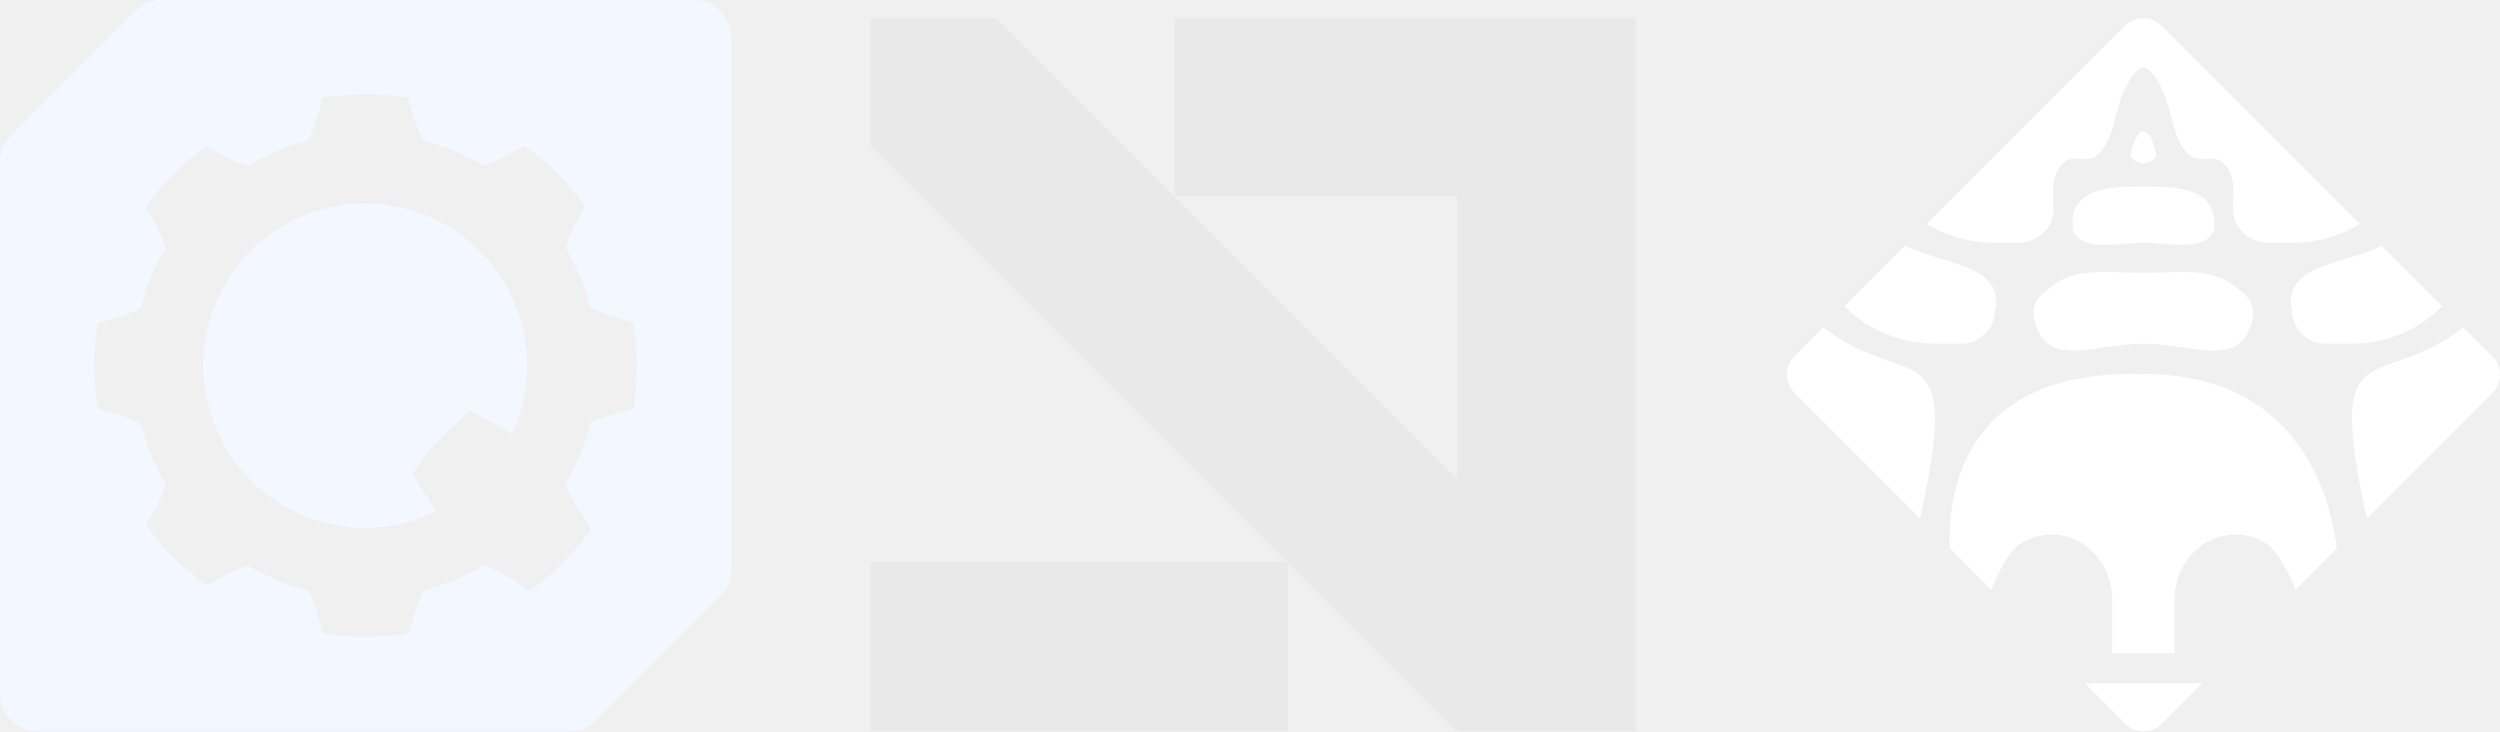
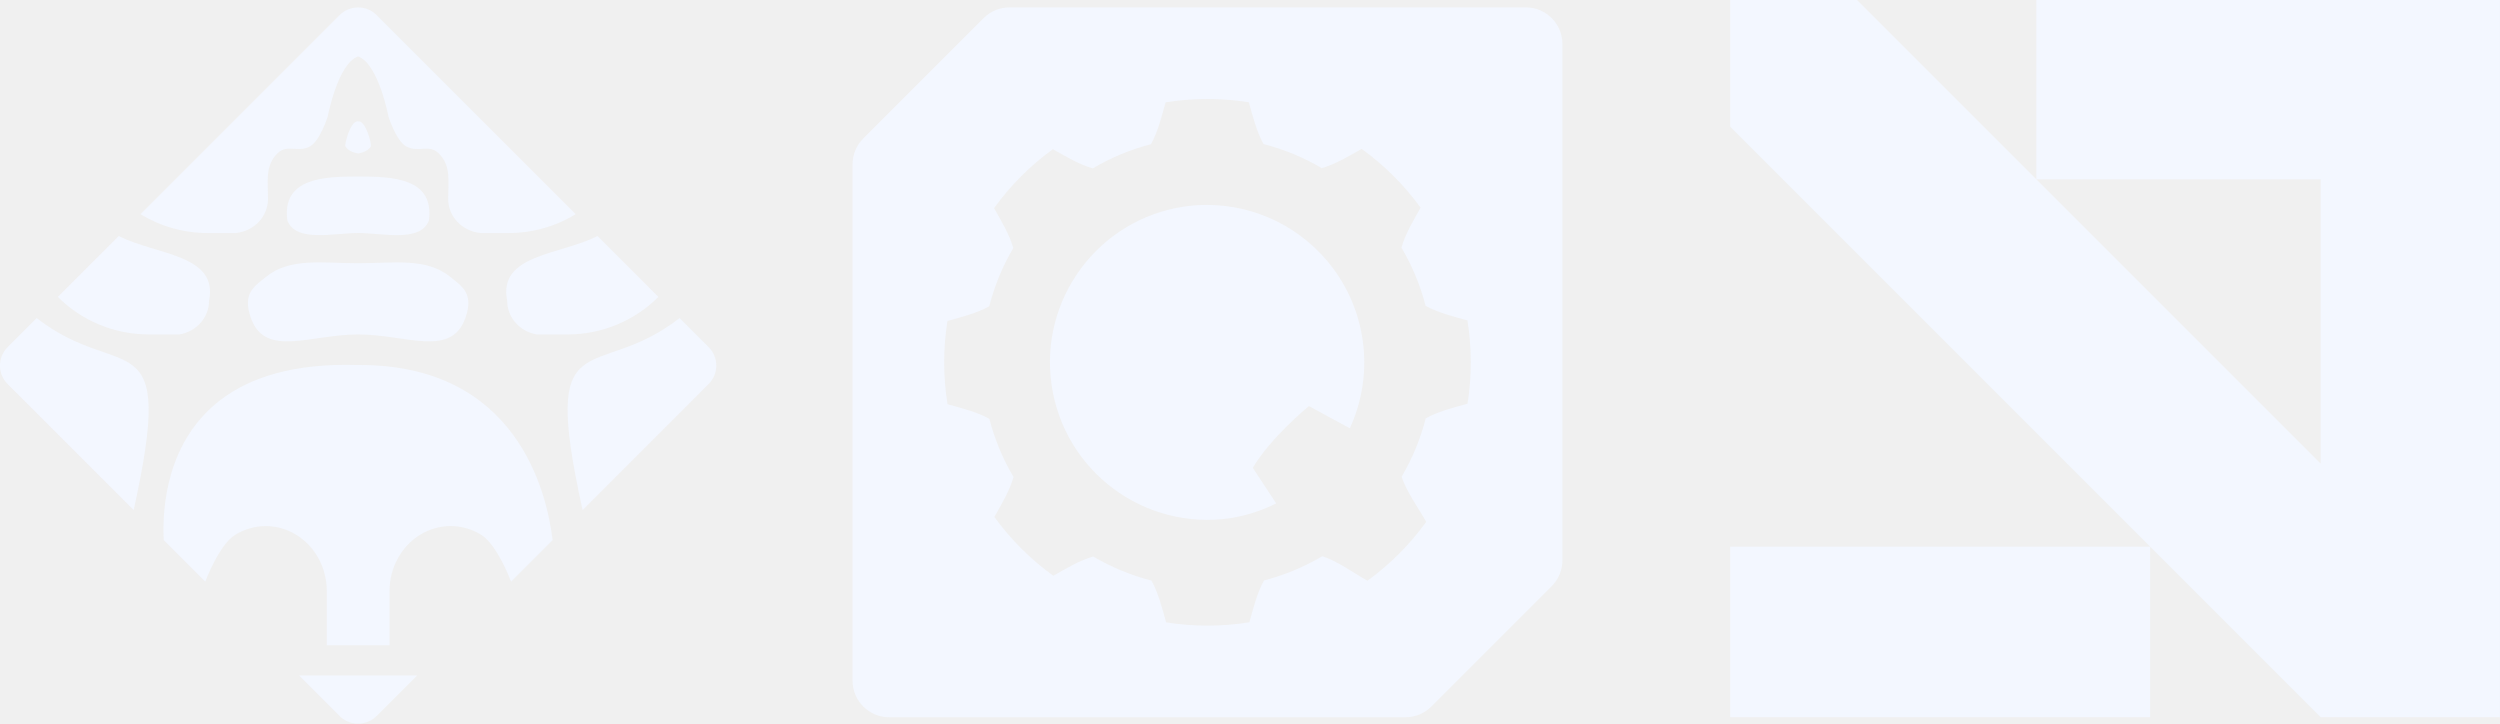
- <svg xmlns="http://www.w3.org/2000/svg" width="228.714" height="66.901" viewBox="0 0 60.514 17.701" version="1.1" id="svg1" xml:space="preserve">
+ <svg xmlns="http://www.w3.org/2000/svg" width="233.5" height="67.591" viewBox="0 0 61.78 17.883" version="1.1" id="svg1" xml:space="preserve">
  <defs id="defs1">
    <style type="text/css" id="current-color-scheme">
      .ColorScheme-Text {
        color:#dedede;
      }
      </style>
    <style id="current-color-scheme-8" type="text/css">
   .ColorScheme-Text { color:#eeeeee; } .ColorScheme-Highlight { color:#424242; }
  </style>
    <style id="current-color-scheme-9" type="text/css">.ColorScheme-Text { color:#dedede; } .ColorScheme-Highlight { color:#5294e2; }</style>
  </defs>
-   <g id="layer1" transform="translate(-11.30287,-54.53067)">
-     <path id="rect29" style="fill:#ffffff;fill-opacity:1;stroke:none;stroke-width:0.3;stroke-linecap:square;stroke-miterlimit:32;stroke-dasharray:none;stroke-opacity:1" d="m 63.185,54.969 v 0.001 c -0.161,-4.3e-5 -0.322,0.062 -0.445,0.185 l -4.797,4.797 c 0.482,0.295 1.04,0.454 1.615,0.454 h 0.366 0.31 c 0.45,-0.044 0.781,-0.4 0.781,-0.824 -4.26e-4,-0.422 -0.074,-0.796 0.225,-1.094 0.239,-0.239 0.497,-0.006 0.791,-0.173 0.241,-0.138 0.423,-0.717 0.423,-0.717 0,0 0.241,-1.278 0.731,-1.448 0.49,0.17 0.731,1.448 0.731,1.448 0,0 0.182,0.58 0.423,0.717 0.293,0.167 0.551,-0.066 0.791,0.173 0.299,0.298 0.226,0.672 0.225,1.094 0,0.423 0.332,0.78 0.781,0.824 h 0.31 0.366 c 0.575,0 1.133,-0.159 1.615,-0.454 L 63.631,55.156 C 63.508,55.032 63.347,54.971 63.186,54.971 v -0.001 h -4.25e-4 z m -0.016,2.746 c -0.176,0.009 -0.313,0.561 -0.29,0.602 0.054,0.095 0.174,0.152 0.307,0.172 0.133,-0.02 0.253,-0.077 0.307,-0.172 0.024,-0.042 -0.123,-0.629 -0.307,-0.601 -0.006,-7.4e-4 -0.012,-7.4e-4 -0.017,-5.69e-4 z m 0.017,1.33 c -0.828,0 -1.837,0.033 -1.707,1.056 0.201,0.542 1.129,0.305 1.707,0.305 0.578,0 1.505,0.237 1.707,-0.305 C 65.022,59.078 64.013,59.045 63.186,59.045 Z m -5.769,1.433 -1.467,1.467 v 5.69e-4 c 0.577,0.577 1.357,0.9 2.172,0.904 h 0.38 0.381 c 0.413,-0.072 0.711,-0.413 0.711,-0.814 0.228,-1.121 -1.286,-1.098 -2.177,-1.558 z m 11.537,0 c -0.891,0.461 -2.405,0.437 -2.177,1.558 8e-6,0.401 0.298,0.742 0.711,0.814 h 0.381 0.38 c 0.815,-0.004 1.595,-0.328 2.172,-0.904 v -5.67e-4 z m -6.99,0.645 c -0.376,0.024 -0.716,0.108 -1.006,0.346 -0.271,0.222 -0.571,0.389 -0.356,0.988 0.344,0.961 1.429,0.394 2.584,0.394 1.155,0 2.24,0.567 2.584,-0.394 0.214,-0.599 -0.085,-0.766 -0.356,-0.988 -0.581,-0.476 -1.359,-0.334 -2.228,-0.334 -0.434,0 -0.846,-0.036 -1.222,-0.012 z m -6.525,1.333 v 5.69e-4 l -0.699,0.699 c -0.247,0.247 -0.247,0.645 0,0.891 l 3.037,3.037 c 1.037,-4.692 -0.283,-3.024 -2.338,-4.628 z m 15.494,0 c -2.055,1.604 -3.374,-0.065 -2.338,4.627 l 3.037,-3.037 c 0.247,-0.247 0.247,-0.645 0,-0.891 L 70.933,62.457 Z m -7.747,1.132 c -1.56,-0.051 -2.609,0.304 -3.311,0.838 -1.303,0.991 -1.413,2.6 -1.373,3.382 l 1,1 c 0,0 0.331,-0.889 0.72,-1.128 0.224,-0.138 0.478,-0.21 0.736,-0.21 0.259,7e-6 0.513,0.073 0.737,0.21 0.455,0.28 0.735,0.798 0.735,1.357 v 1.304 h 0.755 0.755 v -1.304 c -1.8e-4,-0.56 0.28,-1.077 0.735,-1.357 0.224,-0.138 0.478,-0.21 0.737,-0.21 0.259,1.28e-4 0.512,0.073 0.736,0.21 0.389,0.239 0.72,1.128 0.72,1.128 l 1,-1 c -0.139,-1.162 -0.868,-4.238 -4.685,-4.22 z m -1.424,7.481 0.978,0.978 c 0.123,0.123 0.285,0.185 0.446,0.185 0.161,7e-5 0.323,-0.061 0.446,-0.185 l 0.978,-0.978 h -1.424 z" />
-     <path id="rect156" style="opacity:1;fill:#e9e9e9;stroke-width:0.265;stroke-linecap:square;stroke-miterlimit:32" d="M 32.366,68.127 H 42.473 v 4.105 H 32.366 Z m -4.1e-5,-13.158 v 3.052 l 2.005,2.005 12.206,12.206 h 4.316 V 59.285 54.969 H 39.733 v 4.316 h 6.844 v 6.844 L 37.423,56.974 35.418,54.969 Z" />
-     <g id="g166" transform="matrix(0.02442738,0,0,0.02442738,11.30287,54.53067)" style="stroke-width:10.831">
-       <g id="path1-3" style="opacity:1;stroke-width:10.831">
-         <path id="path167" style="baseline-shift:baseline;display:inline;overflow:visible;vector-effect:none;fill:#f3f7ff;fill-opacity:1;stroke-width:10.831;stroke-linecap:square;stroke-linejoin:round;enable-background:accumulate;stop-color:#000000;stop-opacity:1" d="M 160.237,37.378 37.378,160.237 V 687.256 H 564.398 L 687.257,564.397 V 37.378 Z m 189.943,56.426 a 268.788,268.788 0 0 1 54.352,3.061 c 4.081,14.473 7.879,29.925 14.994,42.66 a 230.02,230.02 0 0 1 59.457,24.555 c 14.028,-4.004 27.622,-12.272 40.727,-19.648 a 268.788,268.788 0 0 1 60.16,60.035 c -7.349,13.12 -15.59,26.729 -19.564,40.766 a 230.02,230.02 0 0 1 24.68,59.406 c 12.75,7.09 28.211,10.853 42.693,14.904 a 268.788,268.788 0 0 1 0.088,84.992 c -14.473,4.081 -29.923,7.878 -42.658,14.994 a 230.02,230.02 0 0 1 -24.555,59.457 c 4.003,14.029 17.694,33.043 25.07,46.148 A 268.788,268.788 0 0 1 525.589,585.294 c -13.119,-7.348 -32.151,-21.012 -46.188,-24.986 a 230.02,230.02 0 0 1 -59.406,24.682 c -7.089,12.75 -10.852,28.207 -14.904,42.689 a 268.788,268.788 0 0 1 -84.99,0.09 c -4.082,-14.473 -7.88,-29.923 -14.996,-42.658 a 230.02,230.02 0 0 1 -59.457,-24.555 c -14.029,4.003 -27.621,12.272 -40.725,19.648 a 268.788,268.788 0 0 1 -60.16,-60.035 c 7.348,-13.119 15.588,-26.729 19.562,-40.766 a 230.02,230.02 0 0 1 -24.68,-59.406 c -12.75,-7.089 -28.211,-10.854 -42.691,-14.904 a 268.789,268.789 0 0 1 -0.09,-84.992 c 14.474,-4.081 29.925,-7.879 42.66,-14.994 a 230.02,230.02 0 0 1 24.553,-59.457 c -4.003,-14.028 -12.27,-27.622 -19.646,-40.727 a 268.788,268.788 0 0 1 60.035,-60.16 c 13.119,7.348 26.73,15.588 40.766,19.562 a 230.02,230.02 0 0 1 59.406,-24.68 c 7.089,-12.751 10.85,-28.21 14.902,-42.691 a 268.74,268.74 0 0 1 3.512,-0.541 268.788,268.788 0 0 1 27.129,-2.609 z m 10.455,107.842 c -7.237,0.043 -14.521,0.576 -21.807,1.617 -87.858,12.956 -148.572,94.69 -135.598,182.545 12.973,87.856 94.718,148.554 182.572,135.564 a 160.78,160.78 0 0 0 46.633,-15.059 l -23.893,-36.324 c 18.786,-31.572 57.344,-63.014 57.344,-63.014 l 41.729,22.689 c 24.622,-53.477 18.045,-116.138 -17.145,-163.338 -30.79,-41.3 -79.176,-64.985 -129.836,-64.682 z" />
-         <path style="baseline-shift:baseline;display:inline;overflow:visible;vector-effect:none;fill:#f3f7ff;fill-opacity:1;stroke-width:10.831;stroke-linecap:square;stroke-linejoin:round;enable-background:accumulate;stop-color:#000000;stop-opacity:1" d="M 160.236,0 A 37.381,37.381 0 0 0 133.807,10.947 L 10.947,133.807 A 37.381,37.381 0 0 0 0,160.236 v 527.021 a 37.381,37.381 0 0 0 37.379,37.377 H 564.396 A 37.381,37.381 0 0 0 590.826,713.688 L 713.688,590.826 a 37.381,37.381 0 0 0 10.947,-26.43 V 37.377 A 37.381,37.381 0 0 0 687.258,0 Z m 15.482,74.754 H 649.879 V 548.914 L 548.914,649.879 H 74.756 V 175.719 Z" id="path168" />
+   <g id="layer1" transform="translate(-11.08382,-54.34826)">
+     <path id="rect29" style="fill:#f3f7ff;fill-opacity:1;stroke:none;stroke-width:0.3;stroke-linecap:square;stroke-miterlimit:32;stroke-dasharray:none;stroke-opacity:1" d="m 19.933,54.531 v 0.001 c -0.165,-4.5e-5 -0.33,0.063 -0.457,0.19 l -4.919,4.919 c 0.494,0.302 1.066,0.466 1.656,0.466 h 0.375 0.318 c 0.461,-0.045 0.801,-0.411 0.801,-0.845 -4.38e-4,-0.433 -0.076,-0.816 0.231,-1.122 0.245,-0.245 0.51,-0.006 0.811,-0.177 0.247,-0.141 0.434,-0.736 0.434,-0.736 0,0 0.247,-1.31 0.75,-1.484 0.503,0.174 0.75,1.484 0.75,1.484 0,0 0.187,0.594 0.434,0.736 0.301,0.172 0.566,-0.067 0.811,0.177 0.307,0.306 0.232,0.689 0.231,1.122 0,0.434 0.34,0.799 0.801,0.845 h 0.318 0.375 c 0.59,0 1.162,-0.163 1.656,-0.466 L 20.391,54.722 C 20.265,54.595 20.1,54.532 19.935,54.532 v -0.001 h -4.34e-4 z m -0.017,2.815 c -0.18,0.009 -0.321,0.575 -0.297,0.617 0.056,0.097 0.178,0.156 0.315,0.177 0.136,-0.021 0.259,-0.079 0.315,-0.177 0.025,-0.043 -0.126,-0.645 -0.315,-0.616 -0.006,-7.59e-4 -0.012,-7.59e-4 -0.018,-5.83e-4 z m 0.018,1.364 c -0.849,0 -1.884,0.034 -1.75,1.083 0.206,0.555 1.157,0.313 1.75,0.313 0.593,0 1.544,0.243 1.75,-0.313 0.134,-1.049 -0.901,-1.083 -1.75,-1.083 z m -5.915,1.47 -1.505,1.505 v 5.83e-4 c 0.591,0.591 1.391,0.922 2.227,0.927 h 0.389 0.391 c 0.424,-0.074 0.729,-0.424 0.729,-0.835 0.234,-1.15 -1.319,-1.125 -2.232,-1.598 z m 11.83,0 c -0.914,0.472 -2.466,0.448 -2.232,1.598 7e-6,0.411 0.305,0.76 0.729,0.835 h 0.391 0.389 c 0.836,-0.004 1.636,-0.336 2.227,-0.927 v -5.83e-4 z m -7.168,0.661 c -0.385,0.025 -0.734,0.11 -1.031,0.355 -0.278,0.228 -0.585,0.399 -0.365,1.013 0.353,0.986 1.465,0.404 2.649,0.404 1.184,0 2.296,0.582 2.649,-0.404 0.22,-0.614 -0.088,-0.786 -0.365,-1.013 -0.595,-0.488 -1.394,-0.343 -2.284,-0.343 -0.445,0 -0.868,-0.037 -1.253,-0.012 z m -6.691,1.367 v 5.83e-4 l -0.717,0.717 c -0.253,0.253 -0.253,0.661 0,0.914 l 3.114,3.114 C 15.45,62.141 14.097,63.852 11.99,62.208 Z m 15.888,0 c -2.107,1.644 -3.46,-0.066 -2.397,4.745 l 3.114,-3.114 c 0.253,-0.253 0.253,-0.661 0,-0.914 l -0.717,-0.717 z m -7.944,1.161 c -1.599,-0.052 -2.675,0.311 -3.396,0.859 -1.336,1.016 -1.449,2.667 -1.408,3.468 l 1.026,1.026 c 0,0 0.339,-0.912 0.739,-1.157 0.23,-0.141 0.49,-0.216 0.755,-0.216 0.265,7e-6 0.526,0.075 0.756,0.216 0.467,0.287 0.754,0.818 0.754,1.392 v 1.337 h 0.775 0.775 V 68.956 c -1.84e-4,-0.574 0.287,-1.104 0.754,-1.392 0.23,-0.141 0.49,-0.216 0.756,-0.216 0.265,1.31e-4 0.526,0.075 0.755,0.216 0.399,0.245 0.739,1.157 0.739,1.157 l 1.026,-1.026 c -0.143,-1.192 -0.89,-4.346 -4.804,-4.327 z m -1.46,7.671 1.002,1.002 c 0.127,0.127 0.292,0.189 0.457,0.189 0.165,7.2e-5 0.331,-0.063 0.457,-0.189 l 1.002,-1.002 H 19.934 Z" />
+     <path id="rect156" style="opacity:1;fill:#f3f7ff;fill-opacity:1;stroke-width:0.265;stroke-linecap:square;stroke-miterlimit:32" d="m 53.841,67.858 h 10.377 v 4.214 H 53.841 Z m -4.1e-5,-13.51 v 3.133 l 2.058,2.058 12.533,12.533 h 4.431 V 58.779 54.348 h -11.458 v 4.431 h 7.027 v 7.027 l -9.4,-9.4 -2.058,-2.058 z" />
+     <g id="g166" transform="matrix(0.02420839,0,0,0.02420839,32.15215,54.53069)" style="stroke-width:10.929">
+       <g id="path1-3" style="opacity:1;stroke-width:10.929">
+         <path id="path167" style="baseline-shift:baseline;display:inline;overflow:visible;vector-effect:none;fill:#f3f7ff;fill-opacity:1;stroke-width:10.929;stroke-linecap:square;stroke-linejoin:round;enable-background:accumulate;stop-color:#000000;stop-opacity:1" d="M 160.237,37.378 37.378,160.237 V 687.256 H 564.398 L 687.257,564.397 V 37.378 Z m 189.943,56.426 a 268.788,268.788 0 0 1 54.352,3.061 c 4.081,14.473 7.879,29.925 14.994,42.66 a 230.02,230.02 0 0 1 59.457,24.555 c 14.028,-4.004 27.622,-12.272 40.727,-19.648 a 268.788,268.788 0 0 1 60.16,60.035 c -7.349,13.12 -15.59,26.729 -19.564,40.766 a 230.02,230.02 0 0 1 24.68,59.406 c 12.75,7.09 28.211,10.853 42.693,14.904 a 268.788,268.788 0 0 1 0.088,84.992 c -14.473,4.081 -29.923,7.878 -42.658,14.994 a 230.02,230.02 0 0 1 -24.555,59.457 c 4.003,14.029 17.694,33.043 25.07,46.148 A 268.788,268.788 0 0 1 525.589,585.294 c -13.119,-7.348 -32.151,-21.012 -46.188,-24.986 a 230.02,230.02 0 0 1 -59.406,24.682 c -7.089,12.75 -10.852,28.207 -14.904,42.689 a 268.788,268.788 0 0 1 -84.99,0.09 c -4.082,-14.473 -7.88,-29.923 -14.996,-42.658 a 230.02,230.02 0 0 1 -59.457,-24.555 c -14.029,4.003 -27.621,12.272 -40.725,19.648 a 268.788,268.788 0 0 1 -60.16,-60.035 c 7.348,-13.119 15.588,-26.729 19.562,-40.766 a 230.02,230.02 0 0 1 -24.68,-59.406 c -12.75,-7.089 -28.211,-10.854 -42.691,-14.904 a 268.789,268.789 0 0 1 -0.09,-84.992 c 14.474,-4.081 29.925,-7.879 42.66,-14.994 a 230.02,230.02 0 0 1 24.553,-59.457 c -4.003,-14.028 -12.27,-27.622 -19.646,-40.727 a 268.788,268.788 0 0 1 60.035,-60.16 c 13.119,7.348 26.73,15.588 40.766,19.562 a 230.02,230.02 0 0 1 59.406,-24.68 c 7.089,-12.751 10.85,-28.21 14.902,-42.691 a 268.74,268.74 0 0 1 3.512,-0.541 268.788,268.788 0 0 1 27.129,-2.609 z m 10.455,107.842 c -7.237,0.043 -14.521,0.576 -21.807,1.617 -87.858,12.956 -148.572,94.69 -135.598,182.545 12.973,87.856 94.718,148.554 182.572,135.564 a 160.78,160.78 0 0 0 46.633,-15.059 l -23.893,-36.324 c 18.786,-31.572 57.344,-63.014 57.344,-63.014 l 41.729,22.689 c 24.622,-53.477 18.045,-116.138 -17.145,-163.338 -30.79,-41.3 -79.176,-64.985 -129.836,-64.682 z" />
+         <path style="baseline-shift:baseline;display:inline;overflow:visible;vector-effect:none;fill:#f3f7ff;fill-opacity:1;stroke-width:10.929;stroke-linecap:square;stroke-linejoin:round;enable-background:accumulate;stop-color:#000000;stop-opacity:1" d="M 160.236,0 A 37.381,37.381 0 0 0 133.807,10.947 L 10.947,133.807 A 37.381,37.381 0 0 0 0,160.236 v 527.021 a 37.381,37.381 0 0 0 37.379,37.377 H 564.396 A 37.381,37.381 0 0 0 590.826,713.688 L 713.688,590.826 a 37.381,37.381 0 0 0 10.947,-26.43 V 37.377 A 37.381,37.381 0 0 0 687.258,0 Z m 15.482,74.754 H 649.879 V 548.914 L 548.914,649.879 H 74.756 V 175.719 Z" id="path168" />
      </g>
    </g>
  </g>
</svg>
